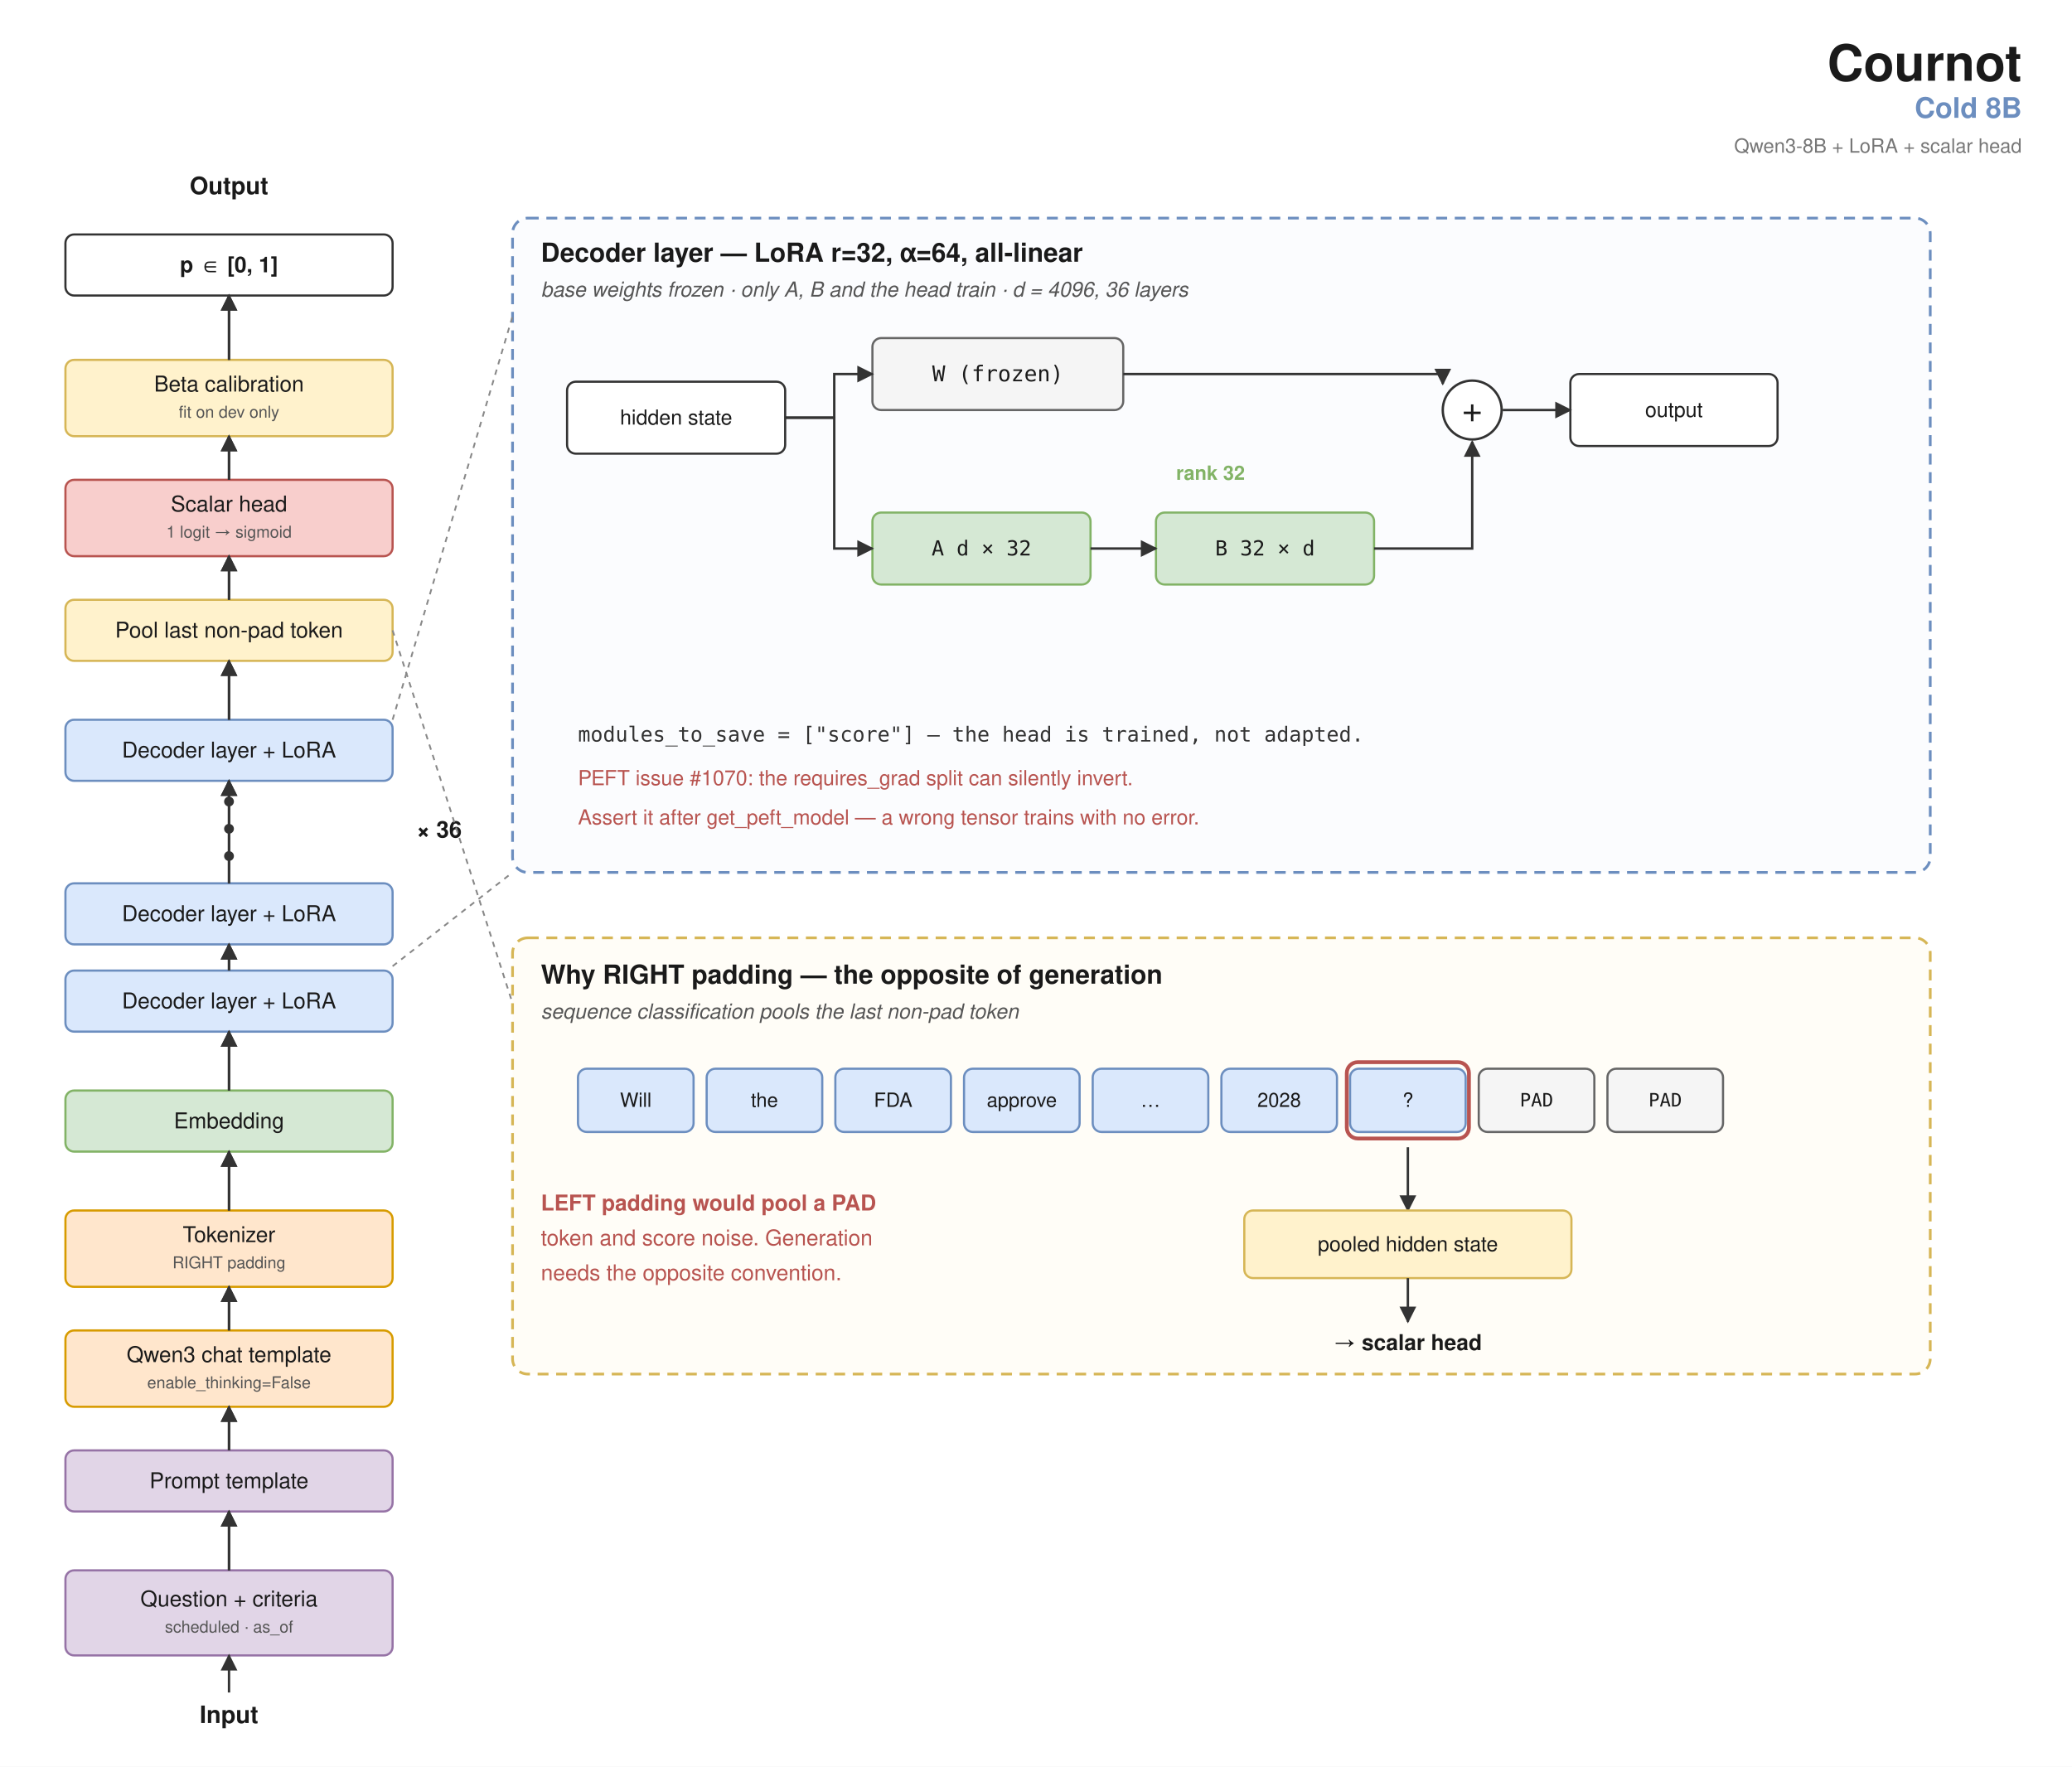
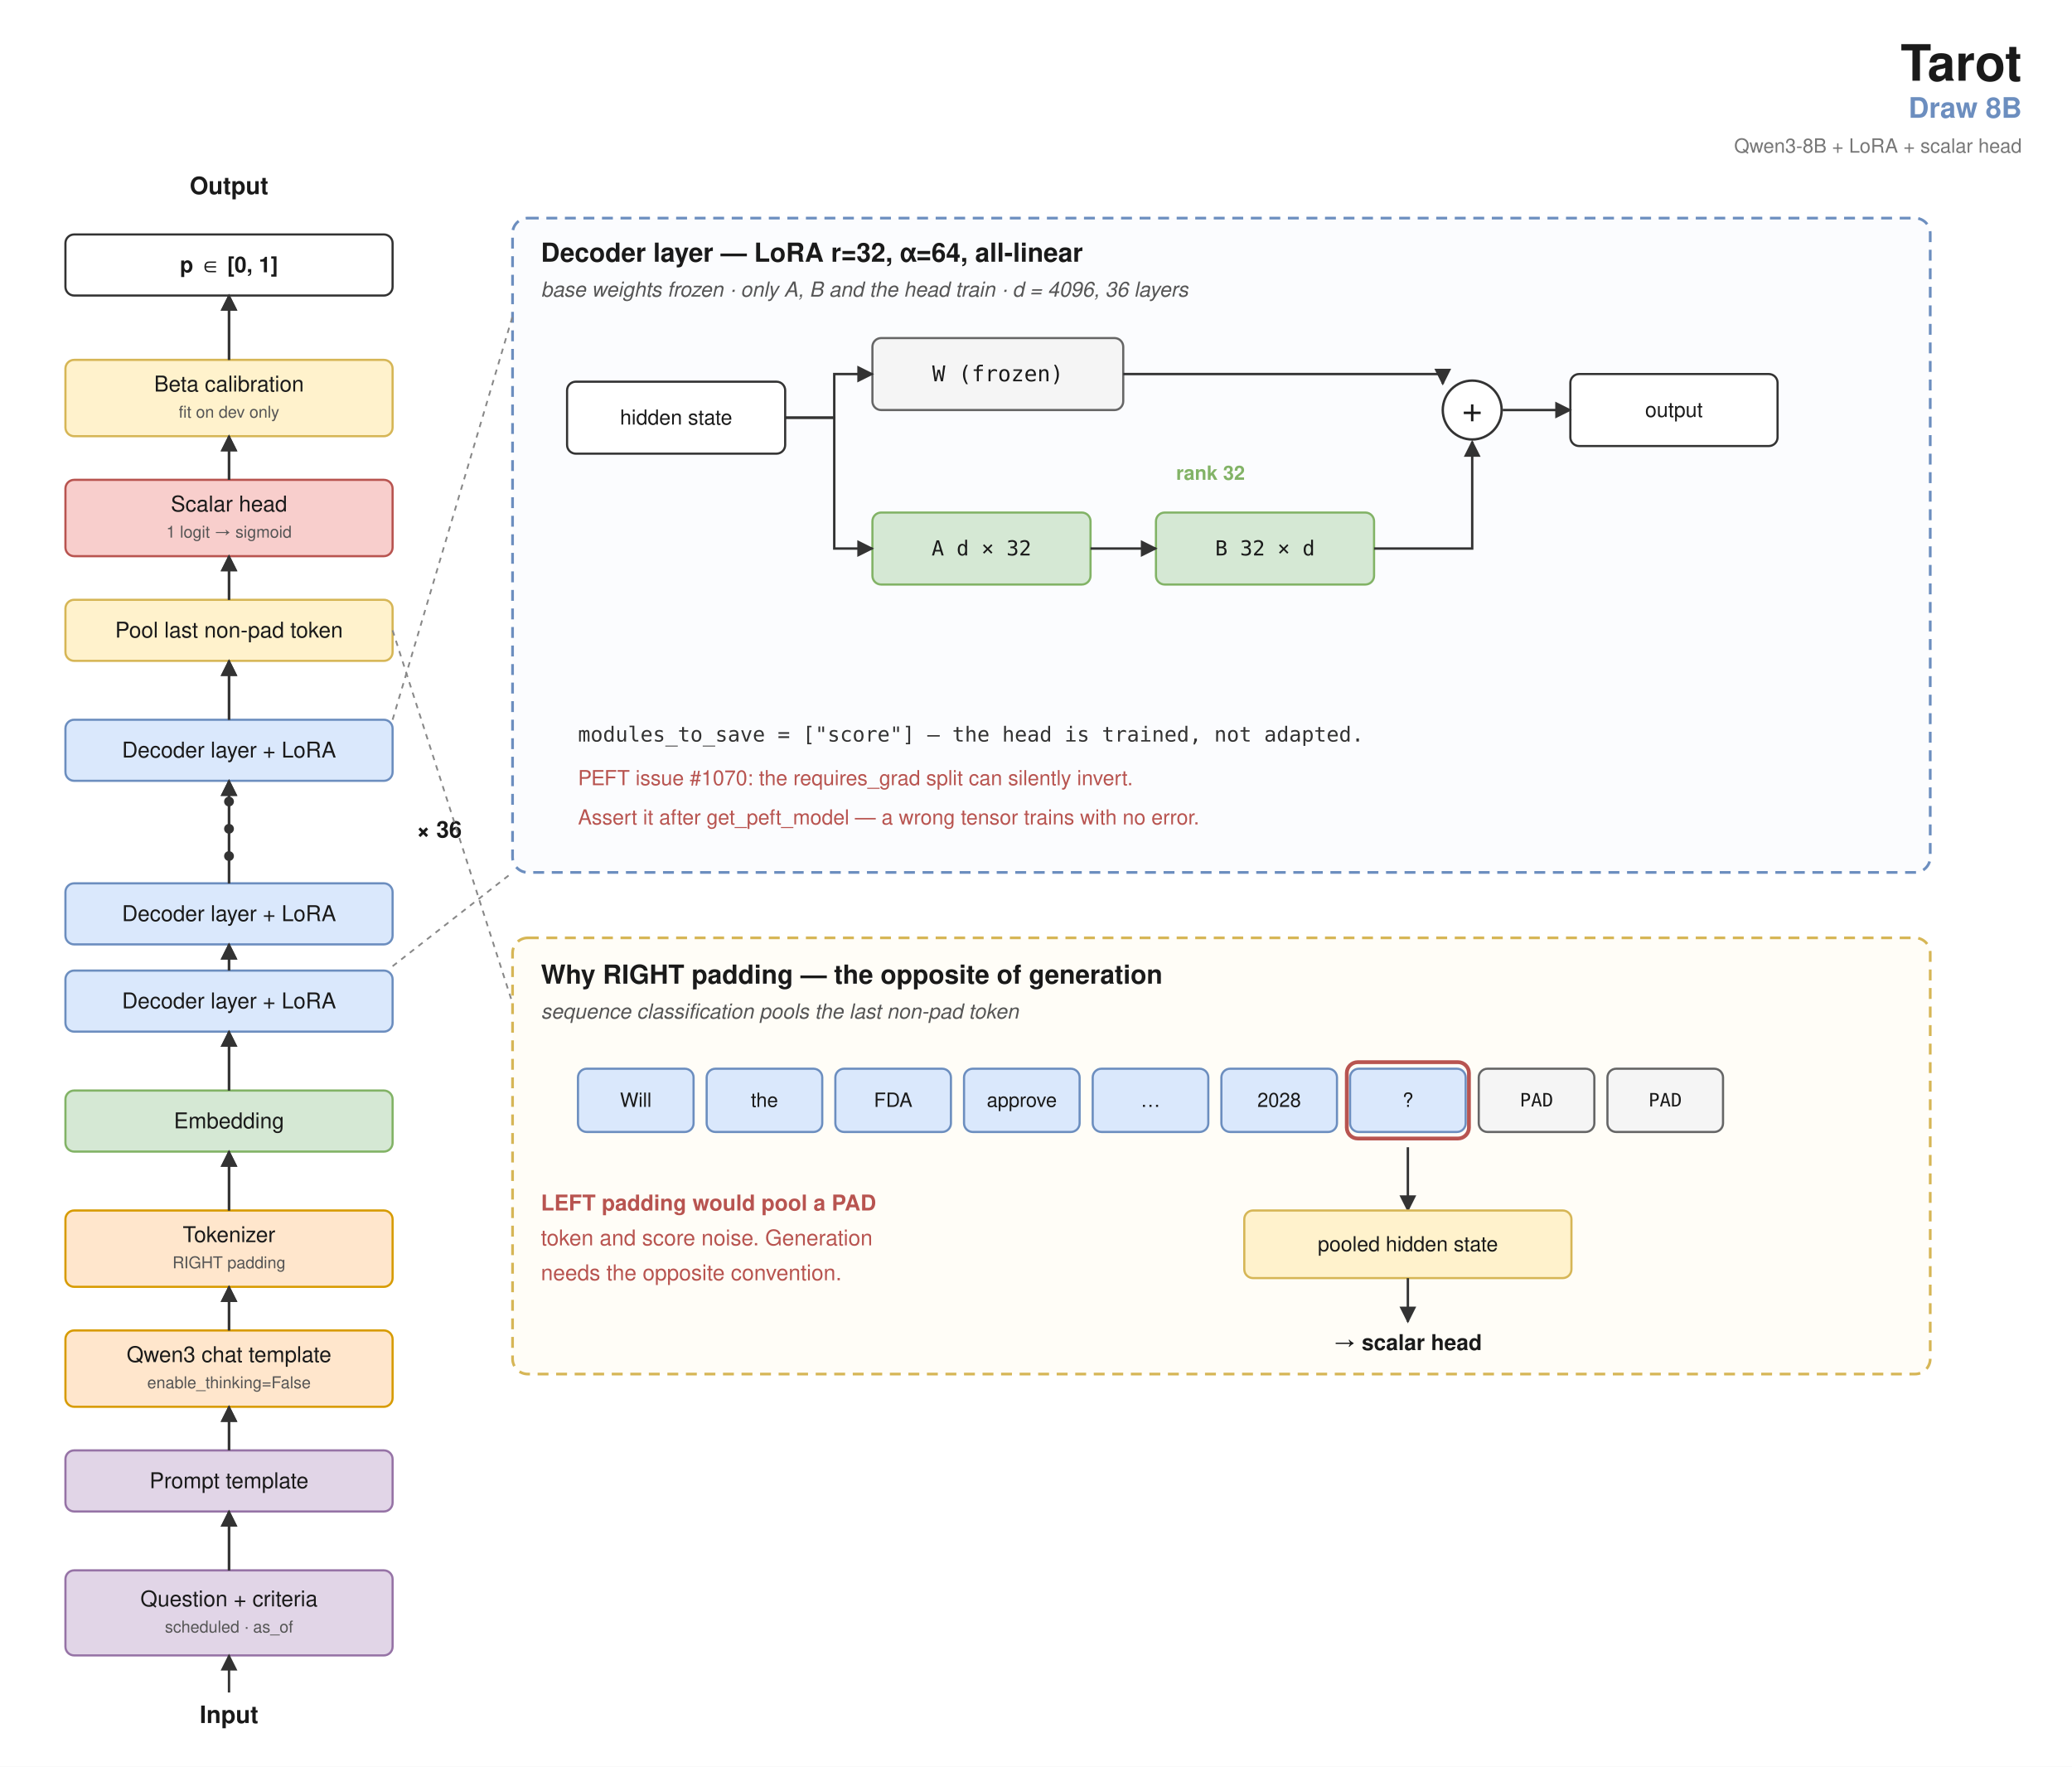
<svg xmlns="http://www.w3.org/2000/svg" width="1900" height="1620" viewBox="0 0 1900 1620">
  <defs>
    <marker id="a" viewBox="0 0 10 10" refX="9" refY="5" markerWidth="7" markerHeight="7" orient="auto-start-reverse">
      <path d="M 0 0 L 10 5 L 0 10 z" fill="#333" />
    </marker>
  </defs>
  <rect width="1900" height="1620" fill="#FFFFFF" />
  <rect x="60.0" y="1440" width="300" height="78" rx="8" fill="#E1D5E7" stroke="#9673A6" stroke-width="2" />
  <text x="210.0" y="1473.0" font-family="Helvetica,Arial,sans-serif" font-size="20" font-weight="400" fill="#1a1a1a" text-anchor="middle">Question + criteria</text>
  <text x="210.0" y="1497.0" font-family="Helvetica,Arial,sans-serif" font-size="15" fill="#555" text-anchor="middle">scheduled · as_of</text>
  <rect x="60.0" y="1330" width="300" height="56" rx="8" fill="#E1D5E7" stroke="#9673A6" stroke-width="2" />
  <text x="210.0" y="1364.667" font-family="Helvetica,Arial,sans-serif" font-size="20" font-weight="400" fill="#1a1a1a" text-anchor="middle">Prompt template</text>
  <line x1="210" y1="1440" x2="210" y2="1386" stroke="#333" stroke-width="2.2" marker-end="url(#a)" />
  <rect x="60.0" y="1220" width="300" height="70" rx="8" fill="#FFE6CC" stroke="#D79B00" stroke-width="2" />
  <text x="210.0" y="1249.0" font-family="Helvetica,Arial,sans-serif" font-size="20" font-weight="400" fill="#1a1a1a" text-anchor="middle">Qwen3 chat template</text>
  <text x="210.0" y="1273.0" font-family="Helvetica,Arial,sans-serif" font-size="15" fill="#555" text-anchor="middle">enable_thinking=False</text>
  <line x1="210" y1="1330" x2="210" y2="1290" stroke="#333" stroke-width="2.2" marker-end="url(#a)" />
  <rect x="60.0" y="1110" width="300" height="70" rx="8" fill="#FFE6CC" stroke="#D79B00" stroke-width="2" />
  <text x="210.0" y="1139.0" font-family="Helvetica,Arial,sans-serif" font-size="20" font-weight="400" fill="#1a1a1a" text-anchor="middle">Tokenizer</text>
  <text x="210.0" y="1163.0" font-family="Helvetica,Arial,sans-serif" font-size="15" fill="#555" text-anchor="middle">RIGHT padding</text>
  <line x1="210" y1="1220" x2="210" y2="1180" stroke="#333" stroke-width="2.2" marker-end="url(#a)" />
  <rect x="60.0" y="1000" width="300" height="56" rx="8" fill="#D5E8D4" stroke="#82B366" stroke-width="2" />
  <text x="210.0" y="1034.667" font-family="Helvetica,Arial,sans-serif" font-size="20" font-weight="400" fill="#1a1a1a" text-anchor="middle">Embedding</text>
  <line x1="210" y1="1110" x2="210" y2="1056" stroke="#333" stroke-width="2.2" marker-end="url(#a)" />
  <rect x="60.0" y="890" width="300" height="56" rx="8" fill="#DAE8FC" stroke="#6C8EBF" stroke-width="2" />
  <text x="210.0" y="924.667" font-family="Helvetica,Arial,sans-serif" font-size="20" font-weight="400" fill="#1a1a1a" text-anchor="middle">Decoder layer + LoRA</text>
  <line x1="210" y1="1000" x2="210" y2="946" stroke="#333" stroke-width="2.2" marker-end="url(#a)" />
  <rect x="60.0" y="810" width="300" height="56" rx="8" fill="#DAE8FC" stroke="#6C8EBF" stroke-width="2" />
  <text x="210.0" y="844.667" font-family="Helvetica,Arial,sans-serif" font-size="20" font-weight="400" fill="#1a1a1a" text-anchor="middle">Decoder layer + LoRA</text>
  <line x1="210" y1="890" x2="210" y2="866" stroke="#333" stroke-width="2.2" marker-end="url(#a)" />
  <rect x="60.0" y="660" width="300" height="56" rx="8" fill="#DAE8FC" stroke="#6C8EBF" stroke-width="2" />
  <text x="210.0" y="694.667" font-family="Helvetica,Arial,sans-serif" font-size="20" font-weight="400" fill="#1a1a1a" text-anchor="middle">Decoder layer + LoRA</text>
  <line x1="210" y1="810" x2="210" y2="716" stroke="#333" stroke-width="2.2" marker-end="url(#a)" />
  <rect x="60.0" y="550" width="300" height="56" rx="8" fill="#FFF2CC" stroke="#D6B656" stroke-width="2" />
  <text x="210.0" y="584.667" font-family="Helvetica,Arial,sans-serif" font-size="20" font-weight="400" fill="#1a1a1a" text-anchor="middle">Pool last non-pad token</text>
  <line x1="210" y1="660" x2="210" y2="606" stroke="#333" stroke-width="2.2" marker-end="url(#a)" />
  <rect x="60.0" y="440" width="300" height="70" rx="8" fill="#F8CECC" stroke="#B85450" stroke-width="2" />
  <text x="210.0" y="469.0" font-family="Helvetica,Arial,sans-serif" font-size="20" font-weight="400" fill="#1a1a1a" text-anchor="middle">Scalar head</text>
  <text x="210.0" y="493.0" font-family="Helvetica,Arial,sans-serif" font-size="15" fill="#555" text-anchor="middle">1 logit → sigmoid</text>
  <line x1="210" y1="550" x2="210" y2="510" stroke="#333" stroke-width="2.2" marker-end="url(#a)" />
  <rect x="60.0" y="330" width="300" height="70" rx="8" fill="#FFF2CC" stroke="#D6B656" stroke-width="2" />
  <text x="210.0" y="359.0" font-family="Helvetica,Arial,sans-serif" font-size="20" font-weight="400" fill="#1a1a1a" text-anchor="middle">Beta calibration</text>
  <text x="210.0" y="383.0" font-family="Helvetica,Arial,sans-serif" font-size="15" fill="#555" text-anchor="middle">fit on dev only</text>
  <line x1="210" y1="440" x2="210" y2="400" stroke="#333" stroke-width="2.2" marker-end="url(#a)" />
  <rect x="60.0" y="215" width="300" height="56" rx="8" fill="#FFFFFF" stroke="#333333" stroke-width="2" />
  <text x="210.0" y="249.667" font-family="Helvetica,Arial,sans-serif" font-size="20" font-weight="600" fill="#1a1a1a" text-anchor="middle">p ∈ [0, 1]</text>
  <line x1="210" y1="330" x2="210" y2="271" stroke="#333" stroke-width="2.2" marker-end="url(#a)" />
  <line x1="210" y1="1440" x2="210" y2="1386" stroke="#333" stroke-width="2.2" marker-end="url(#a)" />
  <line x1="210" y1="1330" x2="210" y2="1290" stroke="#333" stroke-width="2.2" marker-end="url(#a)" />
  <line x1="210" y1="1220" x2="210" y2="1180" stroke="#333" stroke-width="2.2" marker-end="url(#a)" />
  <line x1="210" y1="1110" x2="210" y2="1056" stroke="#333" stroke-width="2.2" marker-end="url(#a)" />
  <line x1="210" y1="1000" x2="210" y2="946" stroke="#333" stroke-width="2.2" marker-end="url(#a)" />
  <line x1="210" y1="890" x2="210" y2="866" stroke="#333" stroke-width="2.2" marker-end="url(#a)" />
  <line x1="210" y1="810" x2="210" y2="716" stroke="#333" stroke-width="2.2" marker-end="url(#a)" />
  <line x1="210" y1="660" x2="210" y2="606" stroke="#333" stroke-width="2.2" marker-end="url(#a)" />
  <line x1="210" y1="550" x2="210" y2="510" stroke="#333" stroke-width="2.2" marker-end="url(#a)" />
  <line x1="210" y1="440" x2="210" y2="400" stroke="#333" stroke-width="2.2" marker-end="url(#a)" />
  <line x1="210" y1="330" x2="210" y2="271" stroke="#333" stroke-width="2.2" marker-end="url(#a)" />
  <circle cx="210" cy="735" r="4.5" fill="#333" />
  <circle cx="210" cy="760" r="4.5" fill="#333" />
  <circle cx="210" cy="785" r="4.5" fill="#333" />
  <text x="382.0" y="768" font-family="Helvetica,Arial,sans-serif" font-size="21" font-weight="600" fill="#1a1a1a" text-anchor="start">× 36</text>
  <text x="210" y="1580" font-family="Helvetica,Arial,sans-serif" font-size="22" font-weight="600" fill="#1a1a1a" text-anchor="middle">Input</text>
  <line x1="210" y1="1552" x2="210" y2="1518" stroke="#333" stroke-width="2.2" marker-end="url(#a)" />
  <text x="210" y="178" font-family="Helvetica,Arial,sans-serif" font-size="22" font-weight="600" fill="#1a1a1a" text-anchor="middle">Output</text>
  <rect x="470" y="200" width="1300" height="600" rx="14" fill="#FBFCFE" stroke="#6C8EBF" stroke-width="2.5" stroke-dasharray="10,7" />
  <text x="496" y="240" font-family="Helvetica,Arial,sans-serif" font-size="24" font-weight="600" fill="#1a1a1a" text-anchor="start">Decoder layer — LoRA r=32, α=64, all-linear</text>
  <text x="496" y="272" font-family="Helvetica,Arial,sans-serif" font-size="19" font-weight="400" fill="#555" text-anchor="start" font-style="italic">base weights frozen · only A, B and the head train · d = 4096, 36 layers</text>
  <rect x="520" y="350" width="200" height="66" rx="8" fill="#FFFFFF" stroke="#333333" stroke-width="2" />
  <text x="620.0" y="389.333" font-family="Helvetica,Arial,sans-serif" font-size="19" font-weight="400" fill="#1a1a1a" text-anchor="middle">hidden state</text>
  <rect x="800" y="310" width="230" height="66" rx="8" fill="#F5F5F5" stroke="#666666" stroke-width="2" />
  <text x="915.0" y="349.667" font-family="ui-monospace,SFMono-Regular,Menlo,monospace" font-size="20" font-weight="400" fill="#1a1a1a" text-anchor="middle">W  (frozen)</text>
  <rect x="800" y="470" width="200" height="66" rx="8" fill="#D5E8D4" stroke="#82B366" stroke-width="2" />
  <text x="900.0" y="509.333" font-family="ui-monospace,SFMono-Regular,Menlo,monospace" font-size="19" font-weight="400" fill="#1a1a1a" text-anchor="middle">A  d × 32</text>
  <rect x="1060" y="470" width="200" height="66" rx="8" fill="#D5E8D4" stroke="#82B366" stroke-width="2" />
  <text x="1160.0" y="509.333" font-family="ui-monospace,SFMono-Regular,Menlo,monospace" font-size="19" font-weight="400" fill="#1a1a1a" text-anchor="middle">B  32 × d</text>
  <circle cx="1350" cy="376" r="27" fill="#FFF" stroke="#333" stroke-width="2.2" />
  <text x="1350" y="386" font-family="Helvetica,Arial,sans-serif" font-size="32" font-weight="400" fill="#1a1a1a" text-anchor="middle">+</text>
  <rect x="1440" y="343" width="190" height="66" rx="8" fill="#FFFFFF" stroke="#333333" stroke-width="2" />
  <text x="1535.0" y="382.333" font-family="Helvetica,Arial,sans-serif" font-size="19" font-weight="400" fill="#1a1a1a" text-anchor="middle">output</text>
  <polyline points="720,383 765,383 765,343 800,343" fill="none" stroke="#333" stroke-width="2.2" marker-end="url(#a)" />
  <polyline points="720,383 765,383 765,503 800,503" fill="none" stroke="#333" stroke-width="2.2" marker-end="url(#a)" />
  <line x1="1000" y1="503" x2="1060" y2="503" stroke="#333" stroke-width="2.2" marker-end="url(#a)" />
  <polyline points="1260,503 1350,503 1350,405" fill="none" stroke="#333" stroke-width="2.2" marker-end="url(#a)" />
  <polyline points="1030,343 1323,343 1323,352" fill="none" stroke="#333" stroke-width="2.2" marker-end="url(#a)" />
  <line x1="1378" y1="376" x2="1440" y2="376" stroke="#333" stroke-width="2.2" marker-end="url(#a)" />
  <text x="1110" y="440" font-family="Helvetica,Arial,sans-serif" font-size="18" font-weight="600" fill="#82B366" text-anchor="middle">rank 32</text>
  <text x="530" y="680" font-family="ui-monospace,SFMono-Regular,Menlo,monospace" font-size="19" font-weight="400" fill="#333" text-anchor="start">modules_to_save = ["score"] — the head is trained, not adapted.</text>
  <text x="530" y="720" font-family="Helvetica,Arial,sans-serif" font-size="19" font-weight="400" fill="#B85450" text-anchor="start">PEFT issue #1070: the requires_grad split can silently invert.</text>
  <text x="530" y="756" font-family="Helvetica,Arial,sans-serif" font-size="19" font-weight="400" fill="#B85450" text-anchor="start">Assert it after get_peft_model — a wrong tensor trains with no error.</text>
  <line x1="360.0" y1="886" x2="470" y2="800" stroke="#888" stroke-width="1.6" stroke-dasharray="5,5" />
  <line x1="360.0" y1="660" x2="470" y2="290" stroke="#888" stroke-width="1.6" stroke-dasharray="5,5" />
  <rect x="470" y="860" width="1300" height="400" rx="14" fill="#FFFDF7" stroke="#D6B656" stroke-width="2.5" stroke-dasharray="10,7" />
  <text x="496" y="902" font-family="Helvetica,Arial,sans-serif" font-size="24" font-weight="600" fill="#1a1a1a" text-anchor="start">Why RIGHT padding — the opposite of generation</text>
  <text x="496" y="934" font-family="Helvetica,Arial,sans-serif" font-size="19" font-weight="400" fill="#555" text-anchor="start" font-style="italic">sequence classification pools the last non-pad token</text>
  <rect x="530" y="980" width="106" height="58" rx="8" fill="#DAE8FC" stroke="#6C8EBF" stroke-width="2" />
  <text x="583.0" y="1015.0" font-family="Helvetica,Arial,sans-serif" font-size="18" font-weight="400" fill="#1a1a1a" text-anchor="middle">Will</text>
  <rect x="648" y="980" width="106" height="58" rx="8" fill="#DAE8FC" stroke="#6C8EBF" stroke-width="2" />
  <text x="701.0" y="1015.0" font-family="Helvetica,Arial,sans-serif" font-size="18" font-weight="400" fill="#1a1a1a" text-anchor="middle">the</text>
  <rect x="766" y="980" width="106" height="58" rx="8" fill="#DAE8FC" stroke="#6C8EBF" stroke-width="2" />
  <text x="819.0" y="1015.0" font-family="Helvetica,Arial,sans-serif" font-size="18" font-weight="400" fill="#1a1a1a" text-anchor="middle">FDA</text>
  <rect x="884" y="980" width="106" height="58" rx="8" fill="#DAE8FC" stroke="#6C8EBF" stroke-width="2" />
  <text x="937.0" y="1015.0" font-family="Helvetica,Arial,sans-serif" font-size="18" font-weight="400" fill="#1a1a1a" text-anchor="middle">approve</text>
  <rect x="1002" y="980" width="106" height="58" rx="8" fill="#DAE8FC" stroke="#6C8EBF" stroke-width="2" />
  <text x="1055.0" y="1015.0" font-family="Helvetica,Arial,sans-serif" font-size="18" font-weight="400" fill="#1a1a1a" text-anchor="middle">…</text>
  <rect x="1120" y="980" width="106" height="58" rx="8" fill="#DAE8FC" stroke="#6C8EBF" stroke-width="2" />
  <text x="1173.0" y="1015.0" font-family="Helvetica,Arial,sans-serif" font-size="18" font-weight="400" fill="#1a1a1a" text-anchor="middle">2028</text>
  <rect x="1238" y="980" width="106" height="58" rx="8" fill="#DAE8FC" stroke="#6C8EBF" stroke-width="2" />
  <text x="1291.0" y="1015.0" font-family="Helvetica,Arial,sans-serif" font-size="18" font-weight="400" fill="#1a1a1a" text-anchor="middle">?</text>
  <rect x="1356" y="980" width="106" height="58" rx="8" fill="#F5F5F5" stroke="#666666" stroke-width="2" />
  <text x="1409.0" y="1014.667" font-family="ui-monospace,SFMono-Regular,Menlo,monospace" font-size="17" font-weight="400" fill="#1a1a1a" text-anchor="middle">PAD</text>
  <rect x="1474" y="980" width="106" height="58" rx="8" fill="#F5F5F5" stroke="#666666" stroke-width="2" />
  <text x="1527.0" y="1014.667" font-family="ui-monospace,SFMono-Regular,Menlo,monospace" font-size="17" font-weight="400" fill="#1a1a1a" text-anchor="middle">PAD</text>
  <rect x="1235" y="974" width="112" height="70" rx="10" fill="none" stroke="#B85450" stroke-width="3.5" />
  <line x1="1291" y1="1052" x2="1291" y2="1110" stroke="#333" stroke-width="2.2" marker-end="url(#a)" />
  <rect x="1141" y="1110" width="300" height="62" rx="8" fill="#FFF2CC" stroke="#D6B656" stroke-width="2" />
  <text x="1291.0" y="1147.333" font-family="Helvetica,Arial,sans-serif" font-size="19" font-weight="400" fill="#1a1a1a" text-anchor="middle">pooled hidden state</text>
  <line x1="1291" y1="1172" x2="1291" y2="1212" stroke="#333" stroke-width="2.2" marker-end="url(#a)" />
  <text x="1291" y="1238" font-family="Helvetica,Arial,sans-serif" font-size="20" font-weight="600" fill="#1a1a1a" text-anchor="middle">→ scalar head</text>
  <text x="496" y="1110" font-family="Helvetica,Arial,sans-serif" font-size="20" font-weight="600" fill="#B85450" text-anchor="start">LEFT padding would pool a PAD</text>
  <text x="496" y="1142" font-family="Helvetica,Arial,sans-serif" font-size="20" font-weight="400" fill="#B85450" text-anchor="start">token and score noise. Generation</text>
  <text x="496" y="1174" font-family="Helvetica,Arial,sans-serif" font-size="20" font-weight="400" fill="#B85450" text-anchor="start">needs the opposite convention.</text>
  <line x1="360.0" y1="578" x2="470" y2="920" stroke="#888" stroke-width="1.6" stroke-dasharray="5,5" />
-   <text x="1854" y="74" font-family="Helvetica,Arial,sans-serif" font-size="46" font-weight="600" fill="#1a1a1a" text-anchor="end">Cournot</text>
-   <text x="1854" y="108" font-family="Helvetica,Arial,sans-serif" font-size="26" font-weight="600" fill="#6C8EBF" text-anchor="end">Cold 8B</text>
+   <text x="1854" y="74" font-family="Helvetica,Arial,sans-serif" font-size="46" font-weight="600" fill="#1a1a1a" text-anchor="end">Tarot</text>
+   <text x="1854" y="108" font-family="Helvetica,Arial,sans-serif" font-size="26" font-weight="600" fill="#6C8EBF" text-anchor="end">Draw 8B</text>
  <text x="1854" y="140" font-family="Helvetica,Arial,sans-serif" font-size="18" font-weight="400" fill="#777" text-anchor="end">Qwen3-8B + LoRA + scalar head</text>
</svg>
